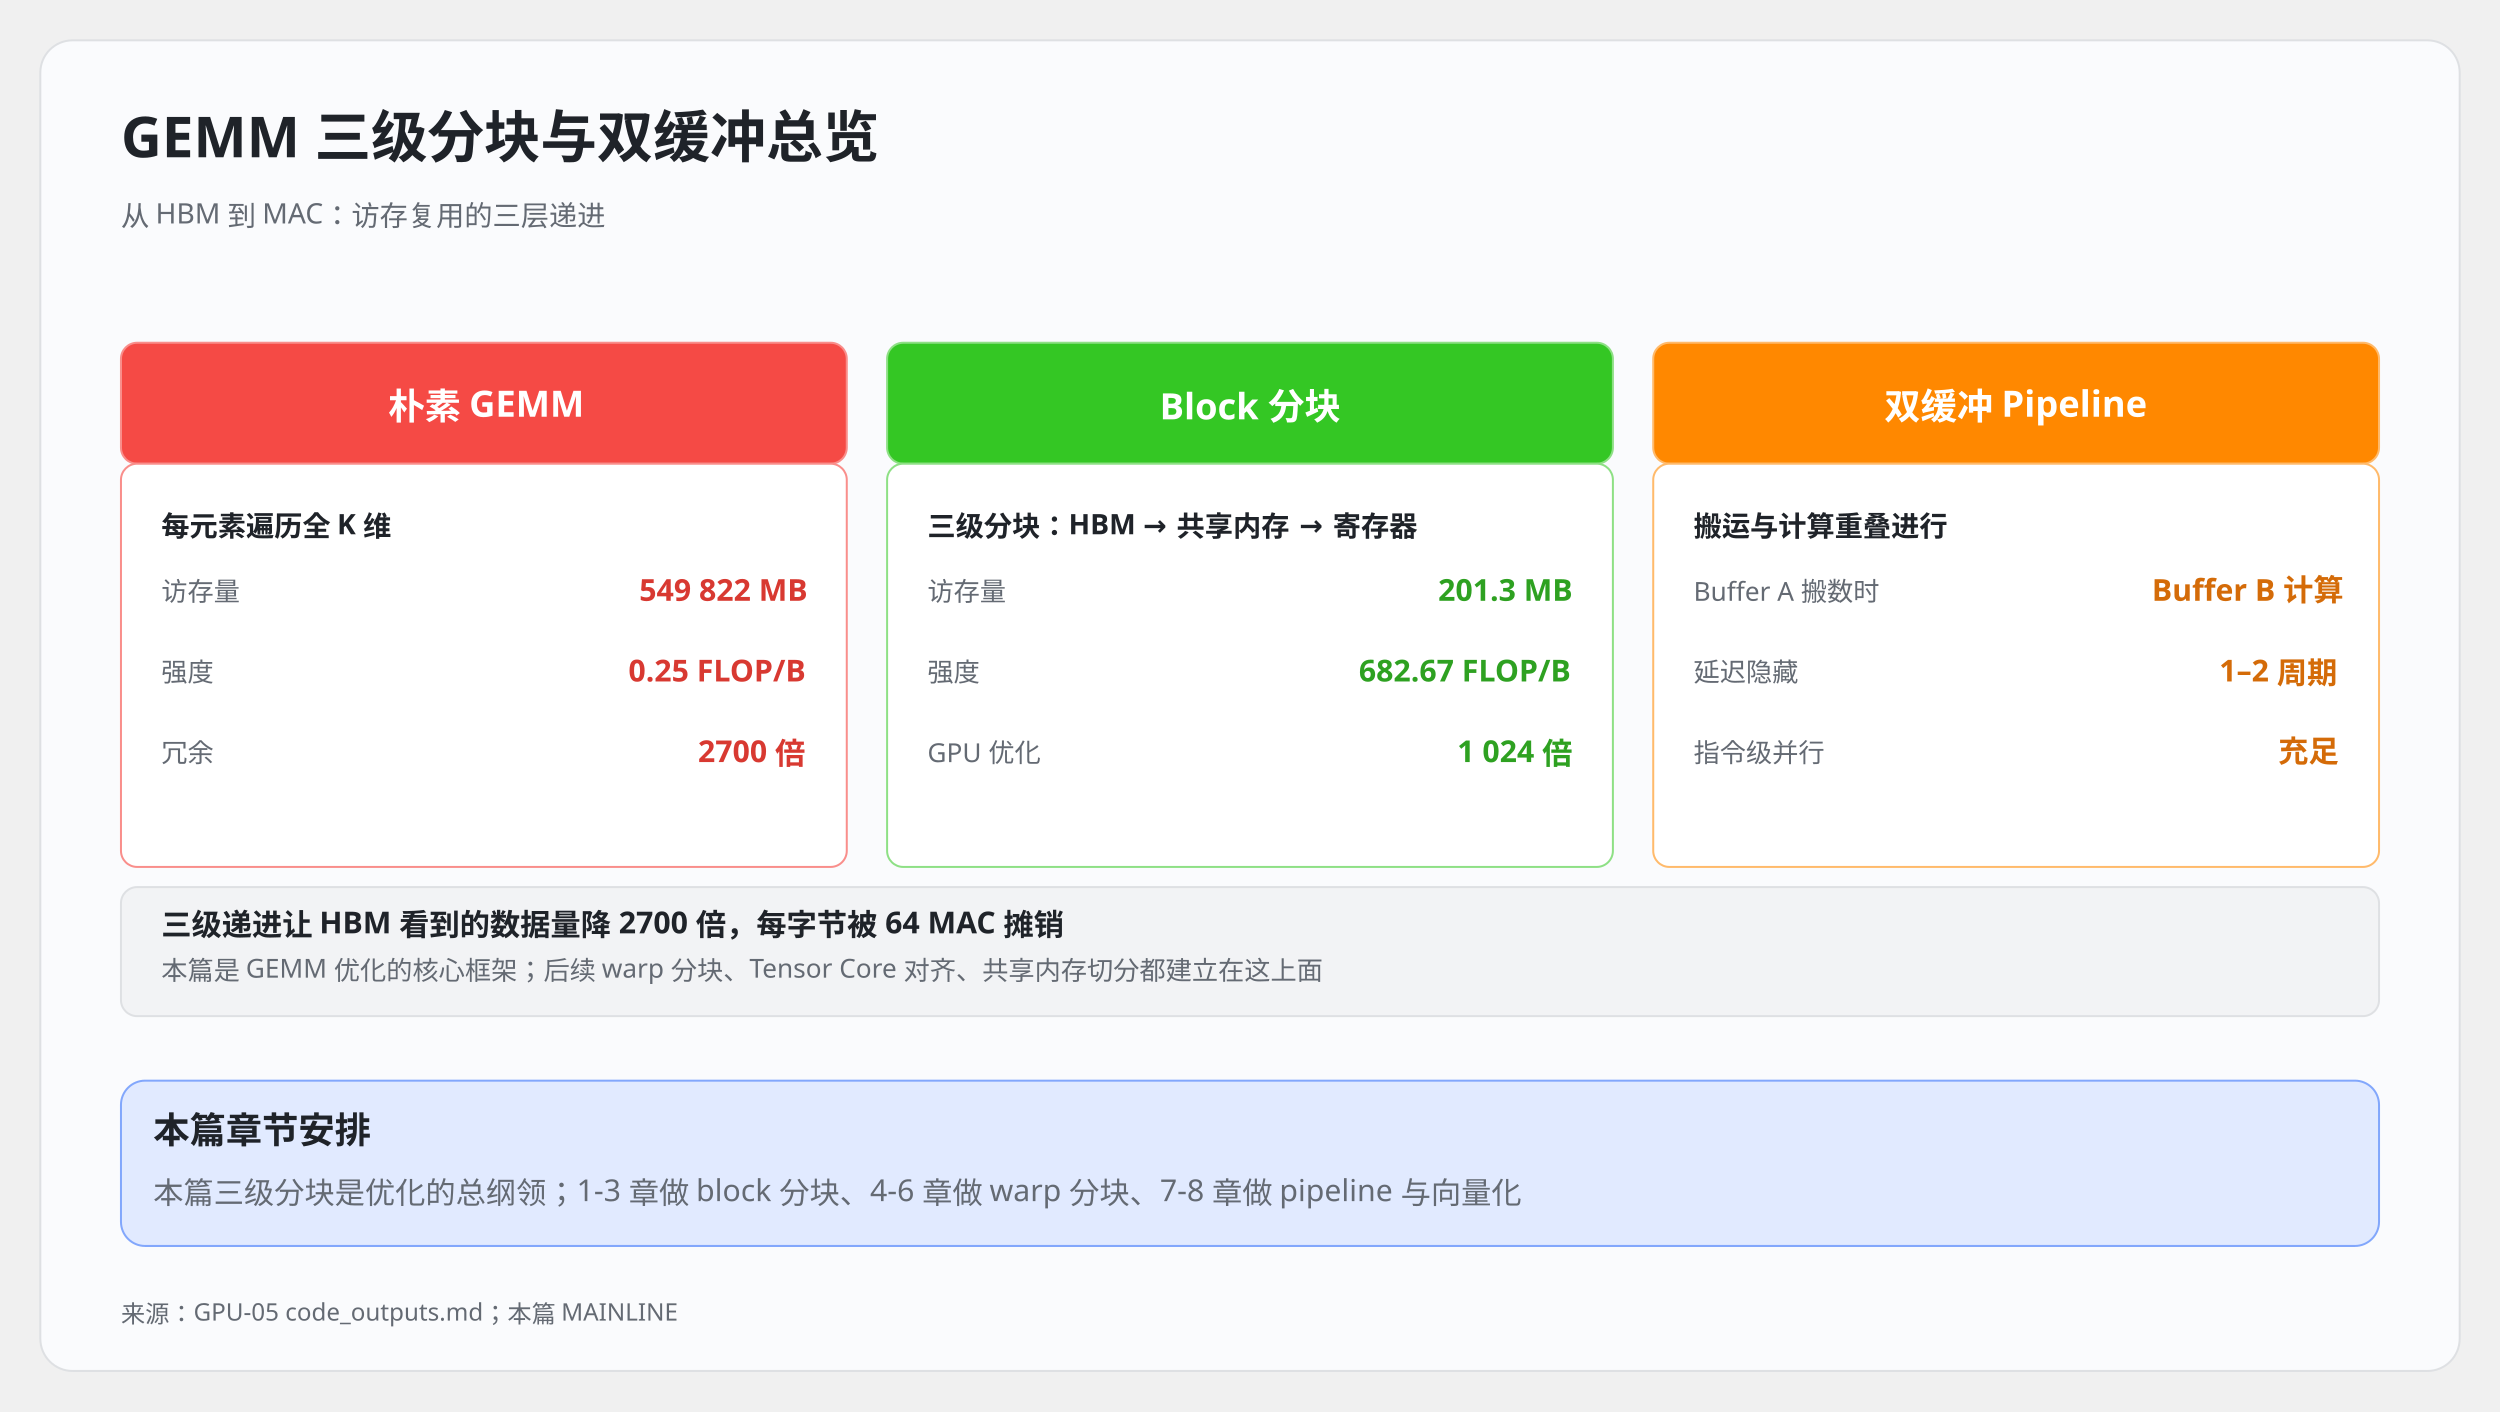
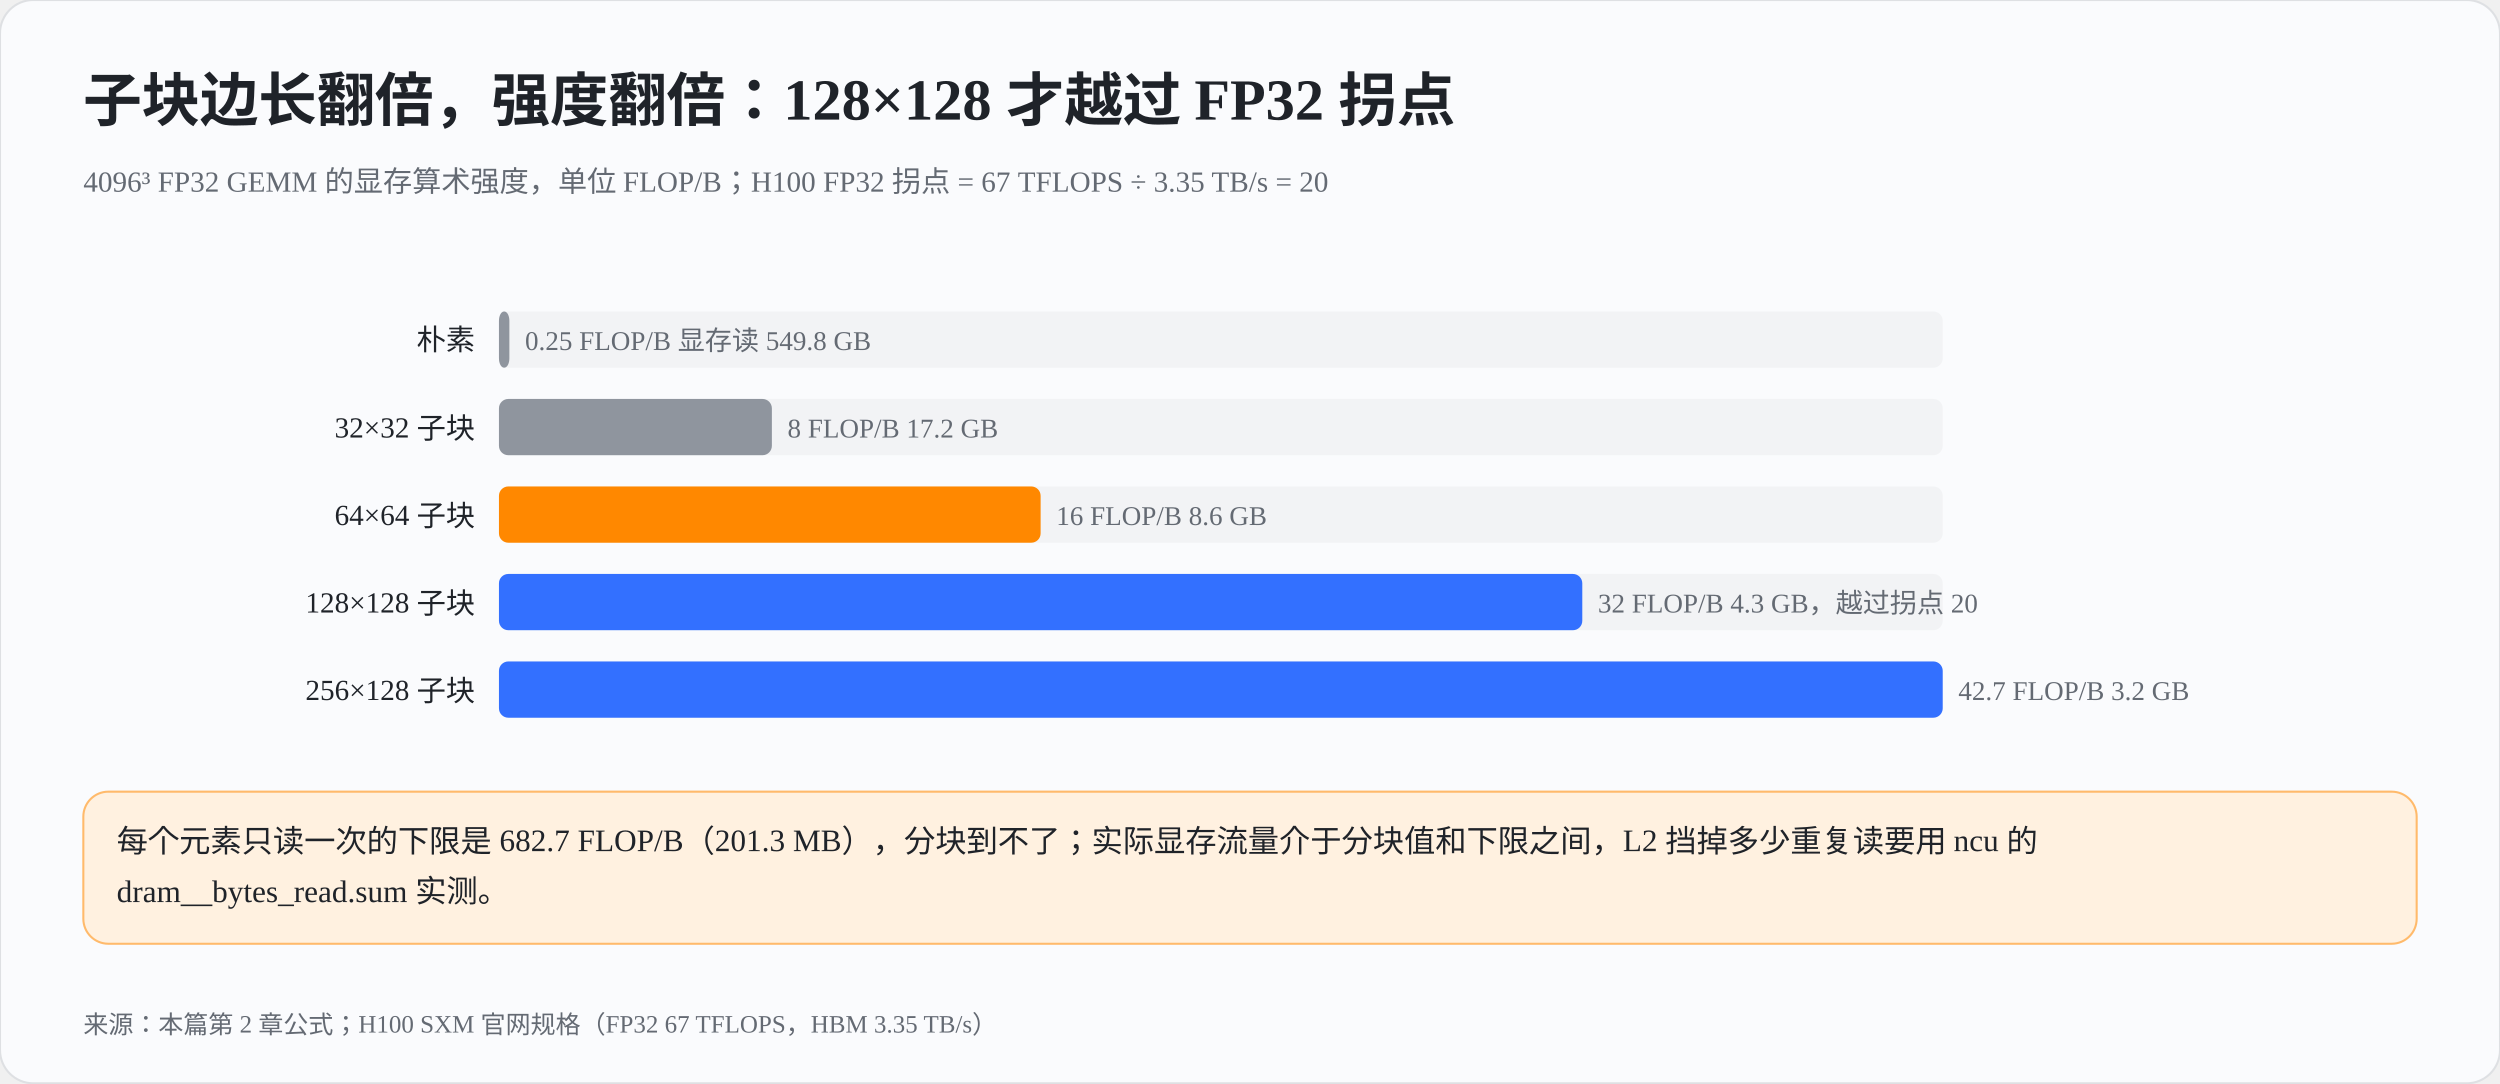
- <svg xmlns="http://www.w3.org/2000/svg" width="1240" height="700" viewBox="-20 -20 1240 700">
-   <g id="o2:1" transform="translate(0, 0)">
-     <rect x="0" y="0" width="1200" height="660" fill="#fafbfd" stroke="#dee0e3" stroke-width="1" rx="16" ry="16" />
-   </g>
-   <g id="a2:1" transform="translate(40, 25.058)">
-     <text font-size="28" font-family="Noto Sans SC, 'PingFang SC', 'Hiragino Sans GB', 'Microsoft YaHei', sans-serif" font-weight="bold" fill="#1f2329" text-anchor="start" dominant-baseline="alphabetic" x="0">
-       <tspan x="0" y="32.942">
-         <tspan x="0" text-anchor="start">GEMM 三级分块与双缓冲总览</tspan>
-       </tspan>
-     </text>
-   </g>
-   <g id="a2:2" transform="translate(40, 75.529)">
-     <text font-size="14" font-family="Noto Sans SC, 'PingFang SC', 'Hiragino Sans GB', 'Microsoft YaHei', sans-serif" font-weight="normal" fill="#646a73" text-anchor="start" dominant-baseline="alphabetic" x="0">
-       <tspan x="0" y="16.471">
-         <tspan x="0" text-anchor="start">从 HBM 到 MAC：访存复用的三层递进</tspan>
-       </tspan>
-     </text>
-   </g>
-   <g id="o2:2" transform="translate(40, 150)">
-     <rect x="0" y="0" width="360" height="60" fill="#f54a45" stroke="#f98e8b" stroke-width="1" rx="8" ry="8" />
-   </g>
-   <g id="a2:3" transform="translate(159, 166.823)">
-     <text font-size="18" font-family="Noto Sans SC, 'PingFang SC', 'Hiragino Sans GB', 'Microsoft YaHei', sans-serif" font-weight="bold" fill="#ffffff" text-anchor="middle" dominant-baseline="alphabetic" x="61">
-       <tspan x="61" y="21.177">
-         <tspan x="13.615" text-anchor="start">朴素 GEMM</tspan>
-       </tspan>
-     </text>
-   </g>
-   <g id="o2:3" transform="translate(40, 210)">
-     <rect x="0" y="0" width="360" height="200" fill="#ffffff" stroke="#f98e8b" stroke-width="1" rx="8" ry="8" />
-   </g>
-   <g id="a2:4" transform="translate(60, 229.529)">
-     <text font-size="14" font-family="Noto Sans SC, 'PingFang SC', 'Hiragino Sans GB', 'Microsoft YaHei', sans-serif" font-weight="bold" fill="#1f2329" text-anchor="start" dominant-baseline="alphabetic" x="0">
-       <tspan x="0" y="16.471">
-         <tspan x="0" text-anchor="start">每元素遍历全 K 维</tspan>
-       </tspan>
-     </text>
-   </g>
-   <g id="a2:5" transform="translate(60, 262.7055)">
-     <text font-size="13" font-family="Noto Sans SC, 'PingFang SC', 'Hiragino Sans GB', 'Microsoft YaHei', sans-serif" font-weight="normal" fill="#646a73" text-anchor="start" dominant-baseline="alphabetic" x="0">
-       <tspan x="0" y="15.295">
-         <tspan x="0" text-anchor="start">访存量</tspan>
-       </tspan>
-     </text>
-   </g>
-   <g id="a2:6" transform="translate(275, 260.3525)">
-     <text font-size="15" font-family="Noto Sans SC, 'PingFang SC', 'Hiragino Sans GB', 'Microsoft YaHei', sans-serif" font-weight="bold" fill="#d83931" text-anchor="end" dominant-baseline="alphabetic" x="105">
-       <tspan x="105" y="17.648">
-         <tspan x="22.07" text-anchor="start">549 822 MB</tspan>
-       </tspan>
-     </text>
-   </g>
-   <g id="a2:7" transform="translate(60, 302.7055)">
-     <text font-size="13" font-family="Noto Sans SC, 'PingFang SC', 'Hiragino Sans GB', 'Microsoft YaHei', sans-serif" font-weight="normal" fill="#646a73" text-anchor="start" dominant-baseline="alphabetic" x="0">
-       <tspan x="0" y="15.295">
-         <tspan x="0" text-anchor="start">强度</tspan>
-       </tspan>
-     </text>
-   </g>
-   <g id="a2:8" transform="translate(268, 300.3525)">
-     <text font-size="15" font-family="Noto Sans SC, 'PingFang SC', 'Hiragino Sans GB', 'Microsoft YaHei', sans-serif" font-weight="bold" fill="#d83931" text-anchor="end" dominant-baseline="alphabetic" x="112">
-       <tspan x="112" y="17.648">
-         <tspan x="23.69" text-anchor="start">0.25 FLOP/B</tspan>
-       </tspan>
-     </text>
-   </g>
-   <g id="a2:9" transform="translate(60, 342.7055)">
-     <text font-size="13" font-family="Noto Sans SC, 'PingFang SC', 'Hiragino Sans GB', 'Microsoft YaHei', sans-serif" font-weight="normal" fill="#646a73" text-anchor="start" dominant-baseline="alphabetic" x="0">
-       <tspan x="0" y="15.295">
-         <tspan x="0" text-anchor="start">冗余</tspan>
-       </tspan>
-     </text>
-   </g>
-   <g id="a2:10" transform="translate(310, 340.3525)">
-     <text font-size="15" font-family="Noto Sans SC, 'PingFang SC', 'Hiragino Sans GB', 'Microsoft YaHei', sans-serif" font-weight="bold" fill="#d83931" text-anchor="end" dominant-baseline="alphabetic" x="70">
-       <tspan x="70" y="17.648">
-         <tspan x="16.19" text-anchor="start">2700 倍</tspan>
-       </tspan>
-     </text>
-   </g>
-   <g id="o2:4" transform="translate(420, 150)">
-     <rect x="0" y="0" width="360" height="60" fill="#34c724" stroke="#8ee085" stroke-width="1" rx="8" ry="8" />
-   </g>
-   <g id="a2:11" transform="translate(545, 166.823)">
-     <text font-size="18" font-family="Noto Sans SC, 'PingFang SC', 'Hiragino Sans GB', 'Microsoft YaHei', sans-serif" font-weight="bold" fill="#ffffff" text-anchor="middle" dominant-baseline="alphabetic" x="55">
-       <tspan x="55" y="21.177">
-         <tspan x="10.18" text-anchor="start">Block 分块</tspan>
-       </tspan>
-     </text>
-   </g>
-   <g id="o2:5" transform="translate(420, 210)">
-     <rect x="0" y="0" width="360" height="200" fill="#ffffff" stroke="#8ee085" stroke-width="1" rx="8" ry="8" />
-   </g>
-   <g id="a2:12" transform="translate(440, 229.529)">
-     <text font-size="14" font-family="Noto Sans SC, 'PingFang SC', 'Hiragino Sans GB', 'Microsoft YaHei', sans-serif" font-weight="bold" fill="#1f2329" text-anchor="start" dominant-baseline="alphabetic" x="0">
-       <tspan x="0" y="16.471">
-         <tspan x="0" text-anchor="start">三级分块：HBM → 共享内存 → 寄存器</tspan>
-       </tspan>
-     </text>
-   </g>
-   <g id="a2:13" transform="translate(440, 262.7055)">
-     <text font-size="13" font-family="Noto Sans SC, 'PingFang SC', 'Hiragino Sans GB', 'Microsoft YaHei', sans-serif" font-weight="normal" fill="#646a73" text-anchor="start" dominant-baseline="alphabetic" x="0">
-       <tspan x="0" y="15.295">
-         <tspan x="0" text-anchor="start">访存量</tspan>
-       </tspan>
-     </text>
-   </g>
-   <g id="a2:14" transform="translate(676, 260.3525)">
-     <text font-size="15" font-family="Noto Sans SC, 'PingFang SC', 'Hiragino Sans GB', 'Microsoft YaHei', sans-serif" font-weight="bold" fill="#2ea121" text-anchor="end" dominant-baseline="alphabetic" x="84">
-       <tspan x="84" y="17.648">
-         <tspan x="17.31" text-anchor="start">201.3 MB</tspan>
-       </tspan>
-     </text>
-   </g>
-   <g id="a2:15" transform="translate(440, 302.7055)">
-     <text font-size="13" font-family="Noto Sans SC, 'PingFang SC', 'Hiragino Sans GB', 'Microsoft YaHei', sans-serif" font-weight="normal" fill="#646a73" text-anchor="start" dominant-baseline="alphabetic" x="0">
-       <tspan x="0" y="15.295">
-         <tspan x="0" text-anchor="start">强度</tspan>
-       </tspan>
-     </text>
-   </g>
-   <g id="a2:16" transform="translate(628, 300.3525)">
-     <text font-size="15" font-family="Noto Sans SC, 'PingFang SC', 'Hiragino Sans GB', 'Microsoft YaHei', sans-serif" font-weight="bold" fill="#2ea121" text-anchor="end" dominant-baseline="alphabetic" x="132">
-       <tspan x="132" y="17.648">
-         <tspan x="25.99" text-anchor="start">682.67 FLOP/B</tspan>
-       </tspan>
-     </text>
-   </g>
-   <g id="a2:17" transform="translate(440, 342.7055)">
-     <text font-size="13" font-family="Noto Sans SC, 'PingFang SC', 'Hiragino Sans GB', 'Microsoft YaHei', sans-serif" font-weight="normal" fill="#646a73" text-anchor="start" dominant-baseline="alphabetic" x="0">
-       <tspan x="0" y="15.295">
-         <tspan x="0" text-anchor="start">GPU 优化</tspan>
-       </tspan>
-     </text>
-   </g>
-   <g id="a2:18" transform="translate(684, 340.3525)">
-     <text font-size="15" font-family="Noto Sans SC, 'PingFang SC', 'Hiragino Sans GB', 'Microsoft YaHei', sans-serif" font-weight="bold" fill="#2ea121" text-anchor="end" dominant-baseline="alphabetic" x="76">
-       <tspan x="76" y="17.648">
-         <tspan x="18.78" text-anchor="start">1 024 倍</tspan>
-       </tspan>
-     </text>
-   </g>
-   <g id="o2:6" transform="translate(800, 150)">
-     <rect x="0" y="0" width="360" height="60" fill="#ff8800" stroke="#ffba6b" stroke-width="1" rx="8" ry="8" />
-   </g>
-   <g id="a2:19" transform="translate(902, 166.823)">
-     <text font-size="18" font-family="Noto Sans SC, 'PingFang SC', 'Hiragino Sans GB', 'Microsoft YaHei', sans-serif" font-weight="bold" fill="#ffffff" text-anchor="middle" dominant-baseline="alphabetic" x="78">
-       <tspan x="78" y="21.177">
-         <tspan x="12.62" text-anchor="start">双缓冲 Pipeline</tspan>
-       </tspan>
-     </text>
-   </g>
-   <g id="o2:7" transform="translate(800, 210)">
-     <rect x="0" y="0" width="360" height="200" fill="#ffffff" stroke="#ffba6b" stroke-width="1" rx="8" ry="8" />
-   </g>
-   <g id="a2:20" transform="translate(820, 229.529)">
-     <text font-size="14" font-family="Noto Sans SC, 'PingFang SC', 'Hiragino Sans GB', 'Microsoft YaHei', sans-serif" font-weight="bold" fill="#1f2329" text-anchor="start" dominant-baseline="alphabetic" x="0">
-       <tspan x="0" y="16.471">
-         <tspan x="0" text-anchor="start">搬运与计算重叠进行</tspan>
-       </tspan>
-     </text>
-   </g>
-   <g id="a2:21" transform="translate(820, 262.7055)">
-     <text font-size="13" font-family="Noto Sans SC, 'PingFang SC', 'Hiragino Sans GB', 'Microsoft YaHei', sans-serif" font-weight="normal" fill="#646a73" text-anchor="start" dominant-baseline="alphabetic" x="0">
-       <tspan x="0" y="15.295">
-         <tspan x="0" text-anchor="start">Buffer A 搬数时</tspan>
-       </tspan>
-     </text>
-   </g>
-   <g id="a2:22" transform="translate(1026, 260.3525)">
-     <text font-size="15" font-family="Noto Sans SC, 'PingFang SC', 'Hiragino Sans GB', 'Microsoft YaHei', sans-serif" font-weight="bold" fill="#d46b08" text-anchor="end" dominant-baseline="alphabetic" x="114">
-       <tspan x="114" y="17.648">
-         <tspan x="21.33" text-anchor="start">Buffer B 计算</tspan>
-       </tspan>
-     </text>
-   </g>
-   <g id="a2:23" transform="translate(820, 302.7055)">
-     <text font-size="13" font-family="Noto Sans SC, 'PingFang SC', 'Hiragino Sans GB', 'Microsoft YaHei', sans-serif" font-weight="normal" fill="#646a73" text-anchor="start" dominant-baseline="alphabetic" x="0">
-       <tspan x="0" y="15.295">
-         <tspan x="0" text-anchor="start">延迟隐藏</tspan>
-       </tspan>
-     </text>
-   </g>
-   <g id="a2:24" transform="translate(1062, 300.3525)">
-     <text font-size="15" font-family="Noto Sans SC, 'PingFang SC', 'Hiragino Sans GB', 'Microsoft YaHei', sans-serif" font-weight="bold" fill="#d46b08" text-anchor="end" dominant-baseline="alphabetic" x="78">
-       <tspan x="78" y="17.648">
-         <tspan x="18.73" text-anchor="start">1–2 周期</tspan>
-       </tspan>
-     </text>
-   </g>
-   <g id="a2:25" transform="translate(820, 342.7055)">
-     <text font-size="13" font-family="Noto Sans SC, 'PingFang SC', 'Hiragino Sans GB', 'Microsoft YaHei', sans-serif" font-weight="normal" fill="#646a73" text-anchor="start" dominant-baseline="alphabetic" x="0">
-       <tspan x="0" y="15.295">
-         <tspan x="0" text-anchor="start">指令级并行</tspan>
-       </tspan>
-     </text>
-   </g>
-   <g id="a2:26" transform="translate(1099, 340.3525)">
-     <text font-size="15" font-family="Noto Sans SC, 'PingFang SC', 'Hiragino Sans GB', 'Microsoft YaHei', sans-serif" font-weight="bold" fill="#d46b08" text-anchor="end" dominant-baseline="alphabetic" x="41">
-       <tspan x="41" y="17.648">
-         <tspan x="11" text-anchor="start">充足</tspan>
-       </tspan>
-     </text>
-   </g>
-   <g id="o2:8" transform="translate(40, 420)">
-     <rect x="0" y="0" width="1120" height="64" fill="#f2f3f5" stroke="#dee0e3" stroke-width="1" rx="8" ry="8" />
-   </g>
-   <g id="a2:27" transform="translate(60, 426.3525)">
-     <text font-size="15" font-family="Noto Sans SC, 'PingFang SC', 'Hiragino Sans GB', 'Microsoft YaHei', sans-serif" font-weight="bold" fill="#1f2329" text-anchor="start" dominant-baseline="alphabetic" x="0">
-       <tspan x="0" y="17.648">
-         <tspan x="0" text-anchor="start">三级递进让 HBM 看到的数据量降 2700 倍，每字节被 64 MAC 摊销</tspan>
-       </tspan>
-     </text>
-   </g>
-   <g id="a2:28" transform="translate(60, 450.7055)">
-     <text font-size="13" font-family="Noto Sans SC, 'PingFang SC', 'Hiragino Sans GB', 'Microsoft YaHei', sans-serif" font-weight="normal" fill="#646a73" text-anchor="start" dominant-baseline="alphabetic" x="0">
-       <tspan x="0" y="15.295">
-         <tspan x="0" text-anchor="start">本篇是 GEMM 优化的核心框架；后续 warp 分块、Tensor Core 对齐、共享内存切分都建立在这上面</tspan>
-       </tspan>
-     </text>
-   </g>
-   <g id="o2:9" transform="translate(40, 516)">
-     <rect x="0" y="0" width="1120" height="82" fill="#e1eaff" stroke="#82a7fc" stroke-width="1" rx="12" ry="12" />
-   </g>
-   <g id="a2:29" transform="translate(56, 525.823)">
-     <text font-size="18" font-family="Noto Sans SC, 'PingFang SC', 'Hiragino Sans GB', 'Microsoft YaHei', sans-serif" font-weight="bold" fill="#1f2329" text-anchor="start" dominant-baseline="alphabetic" x="0">
-       <tspan x="0" y="21.177">
-         <tspan x="0" text-anchor="start">本篇章节安排</tspan>
-       </tspan>
-     </text>
-   </g>
-   <g id="a2:30" transform="translate(56, 559.3525)">
-     <text font-size="15" font-family="Noto Sans SC, 'PingFang SC', 'Hiragino Sans GB', 'Microsoft YaHei', sans-serif" font-weight="normal" fill="#646a73" text-anchor="start" dominant-baseline="alphabetic" x="0">
-       <tspan x="0" y="17.648">
-         <tspan x="0" text-anchor="start">本篇三级分块是优化的总纲领；1-3 章做 block 分块、4-6 章做 warp 分块、7-8 章做 pipeline 与向量化</tspan>
-       </tspan>
-     </text>
-   </g>
-   <g id="a2:31" transform="translate(40, 621.882)">
-     <text font-size="12" font-family="Noto Sans SC, 'PingFang SC', 'Hiragino Sans GB', 'Microsoft YaHei', sans-serif" font-weight="normal" fill="#646a73" text-anchor="start" dominant-baseline="alphabetic" x="0">
-       <tspan x="0" y="14.118">
-         <tspan x="0" text-anchor="start">来源：GPU-05 code_outputs.md；本篇 MAINLINE</tspan>
-       </tspan>
-     </text>
-   </g>
+ <svg xmlns="http://www.w3.org/2000/svg" viewBox="0 0 1200 520" width="1200" height="520">
+   <rect x="0" y="0" width="1200" height="520" rx="16" fill="#FAFBFD" stroke="#DEE0E3" />
+   <text x="40" y="58" font-size="28" fill="#1F2329" font-weight="bold">子块边长翻倍，强度翻倍：128×128 才越过 FP32 拐点</text>
+   <text x="40" y="92" font-size="14" fill="#646A73">4096³ FP32 GEMM 的显存算术强度，单位 FLOP/B；H100 FP32 拐点 = 67 TFLOPS ÷ 3.35 TB/s = 20</text>
+   <text x="228" y="168" font-size="14" fill="#1F2329" text-anchor="end">朴素</text>
+   <rect x="240" y="150" width="692" height="26" rx="4" fill="#F2F3F5" stroke="#F2F3F5" stroke-width="1" />
+   <rect x="240" y="150" width="4" height="26" rx="4" fill="#8F959E" stroke="#8F959E" stroke-width="1" />
+   <text x="252" y="168" font-size="13" fill="#646A73">0.25 FLOP/B  显存读 549.8 GB</text>
+   <text x="228" y="210" font-size="14" fill="#1F2329" text-anchor="end">32×32 子块</text>
+   <rect x="240" y="192" width="692" height="26" rx="4" fill="#F2F3F5" stroke="#F2F3F5" stroke-width="1" />
+   <rect x="240" y="192" width="130" height="26" rx="4" fill="#8F959E" stroke="#8F959E" stroke-width="1" />
+   <text x="378" y="210" font-size="13" fill="#646A73">8 FLOP/B  17.2 GB</text>
+   <text x="228" y="252" font-size="14" fill="#1F2329" text-anchor="end">64×64 子块</text>
+   <rect x="240" y="234" width="692" height="26" rx="4" fill="#F2F3F5" stroke="#F2F3F5" stroke-width="1" />
+   <rect x="240" y="234" width="259" height="26" rx="4" fill="#FF8800" stroke="#FF8800" stroke-width="1" />
+   <text x="507" y="252" font-size="13" fill="#646A73">16 FLOP/B  8.6 GB</text>
+   <text x="228" y="294" font-size="14" fill="#1F2329" text-anchor="end">128×128 子块</text>
+   <rect x="240" y="276" width="692" height="26" rx="4" fill="#F2F3F5" stroke="#F2F3F5" stroke-width="1" />
+   <rect x="240" y="276" width="519" height="26" rx="4" fill="#3370FF" stroke="#3370FF" stroke-width="1" />
+   <text x="767" y="294" font-size="13" fill="#646A73">32 FLOP/B  4.3 GB，越过拐点 20</text>
+   <text x="228" y="336" font-size="14" fill="#1F2329" text-anchor="end">256×128 子块</text>
+   <rect x="240" y="318" width="692" height="26" rx="4" fill="#F2F3F5" stroke="#F2F3F5" stroke-width="1" />
+   <rect x="240" y="318" width="692" height="26" rx="4" fill="#3370FF" stroke="#3370FF" stroke-width="1" />
+   <text x="940" y="336" font-size="13" fill="#646A73">42.7 FLOP/B  3.2 GB</text>
+   <rect x="40" y="380" width="1120" height="73" rx="12" fill="#FFF1E0" stroke="#FFBA6B" stroke-width="1" />
+   <text x="56" y="409" font-size="15" fill="#1F2329">每个元素只读一次的下限是 682.7 FLOP/B（201.3 MB），分块到不了；实际显存流量介于分块值和下限之间，L2 挡掉多少重复读要用 ncu 的</text>
+   <text x="56" y="433" font-size="15" fill="#1F2329">dram__bytes_read.sum 实测。</text>
+   <text x="40" y="496" font-size="12" fill="#646A73">来源：本篇第 2 章公式；H100 SXM 官网规格（FP32 67 TFLOPS，HBM 3.35 TB/s）</text>
</svg>
